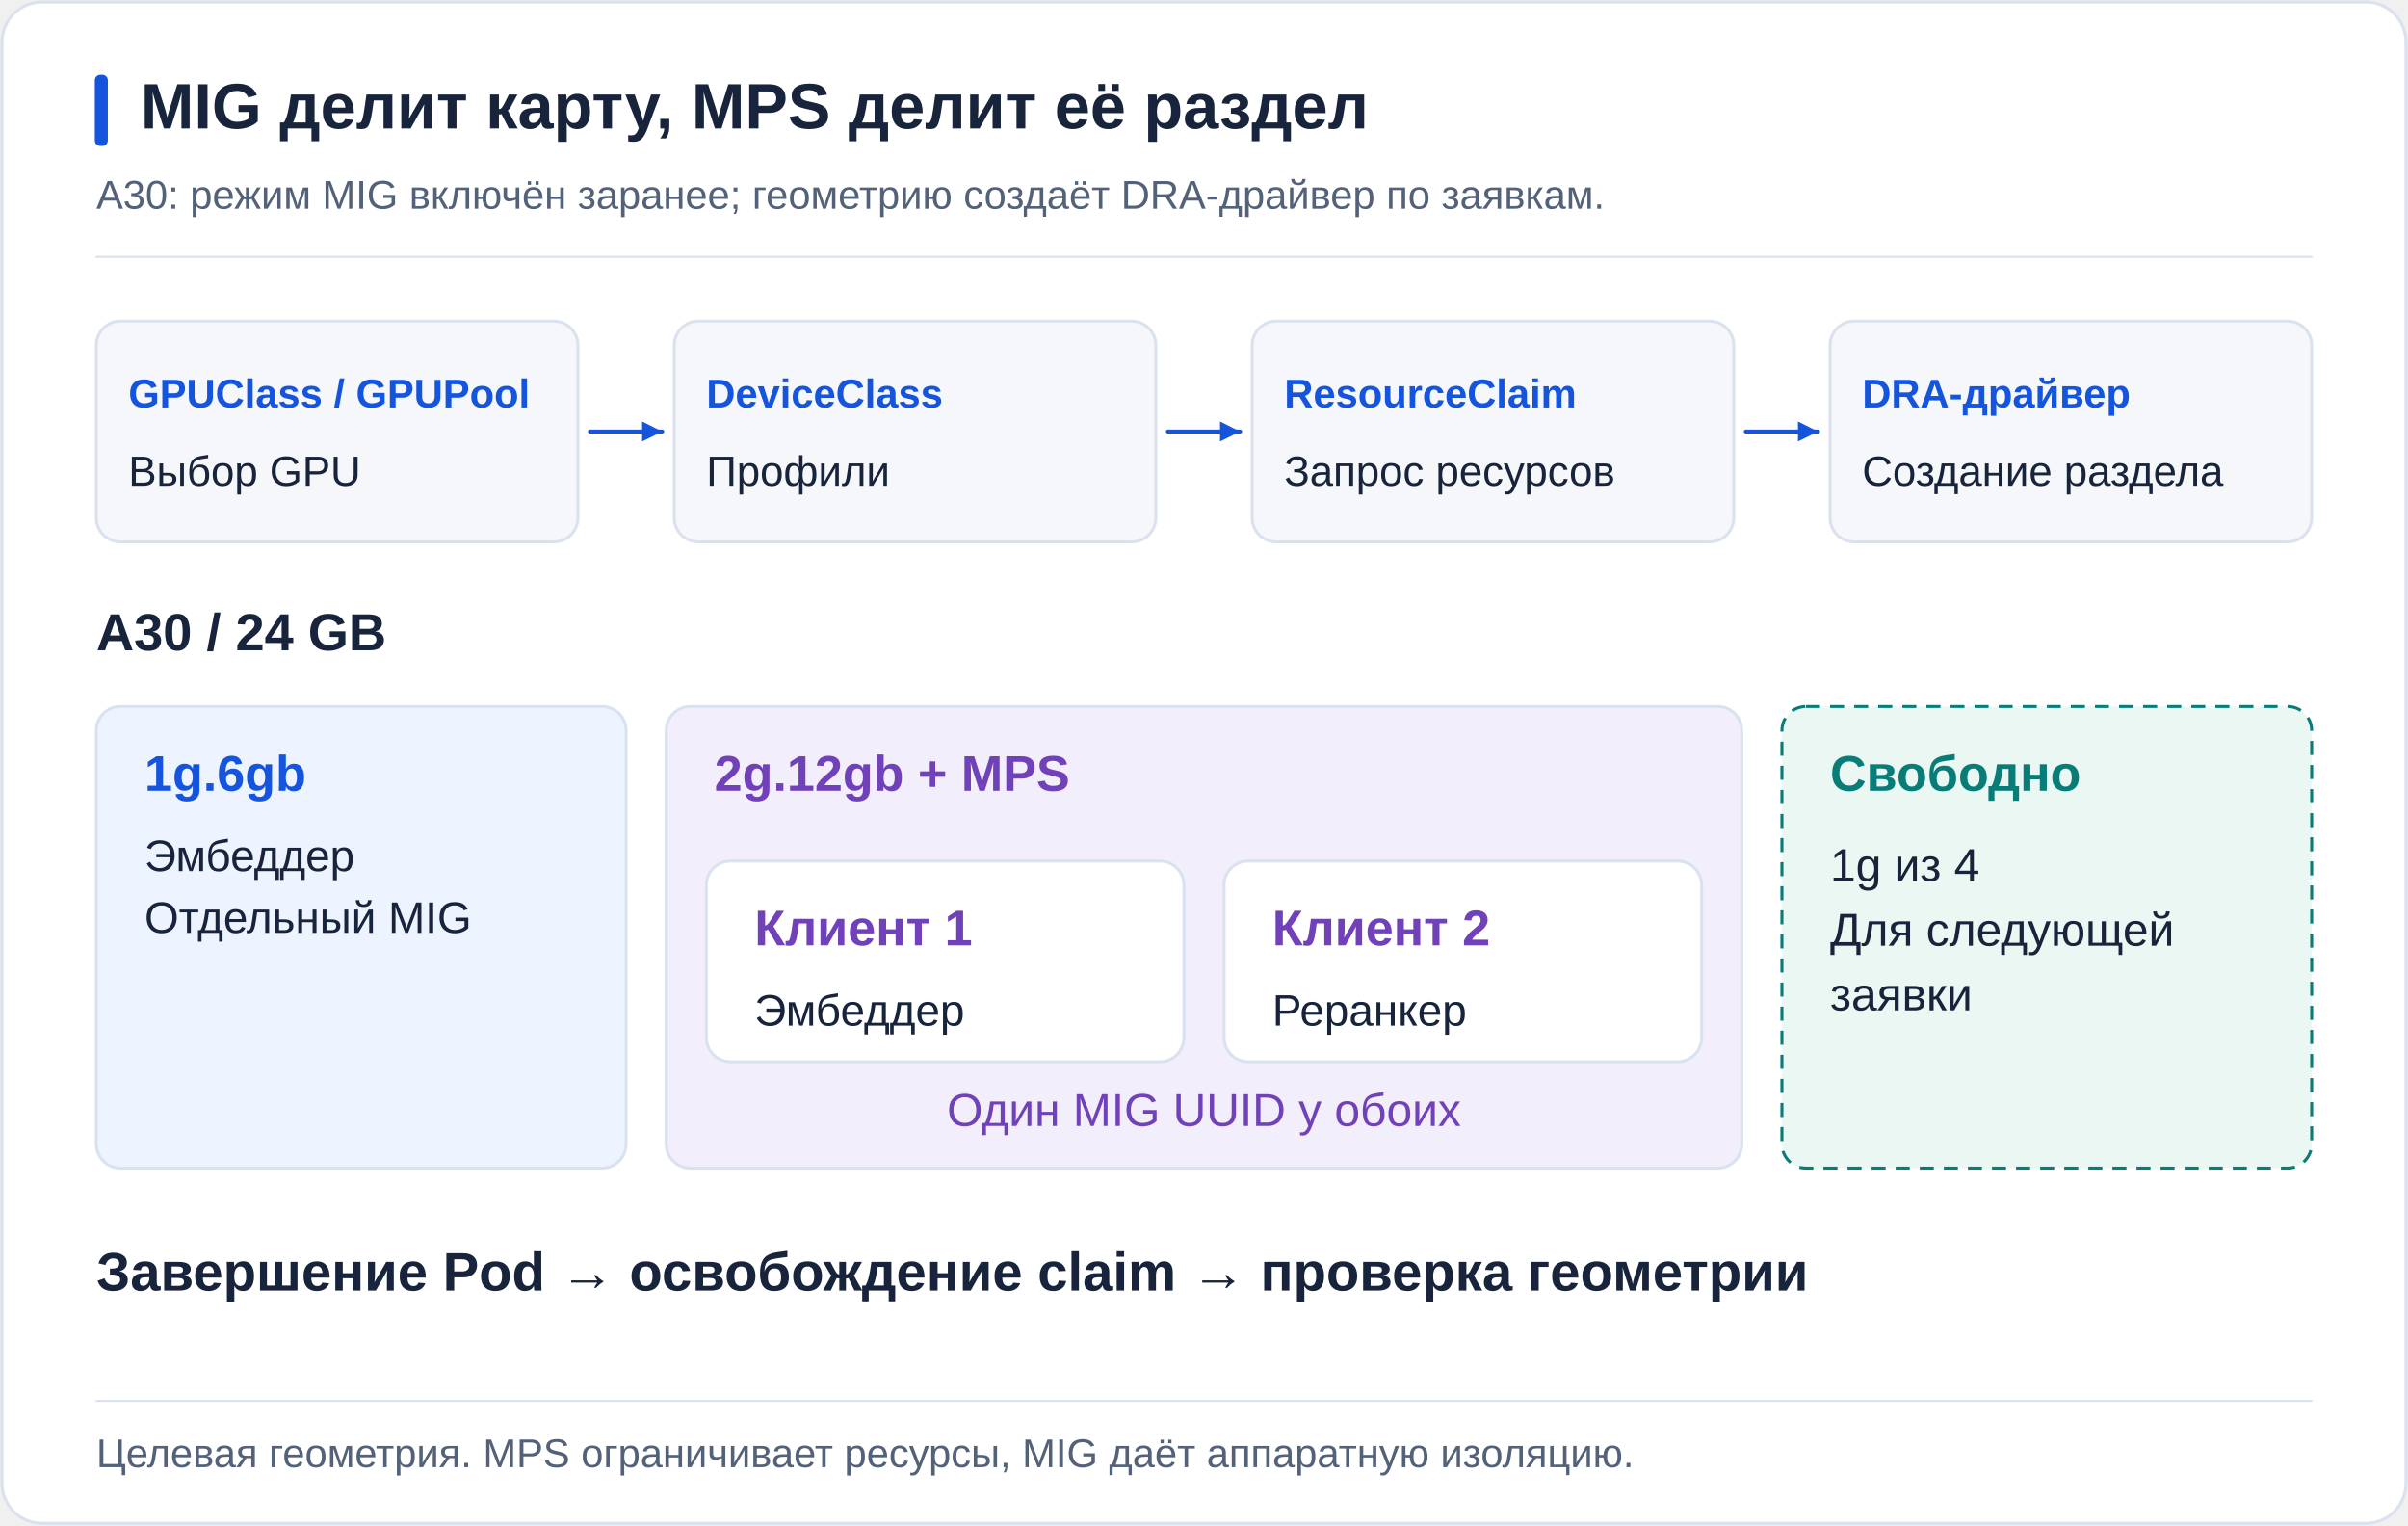
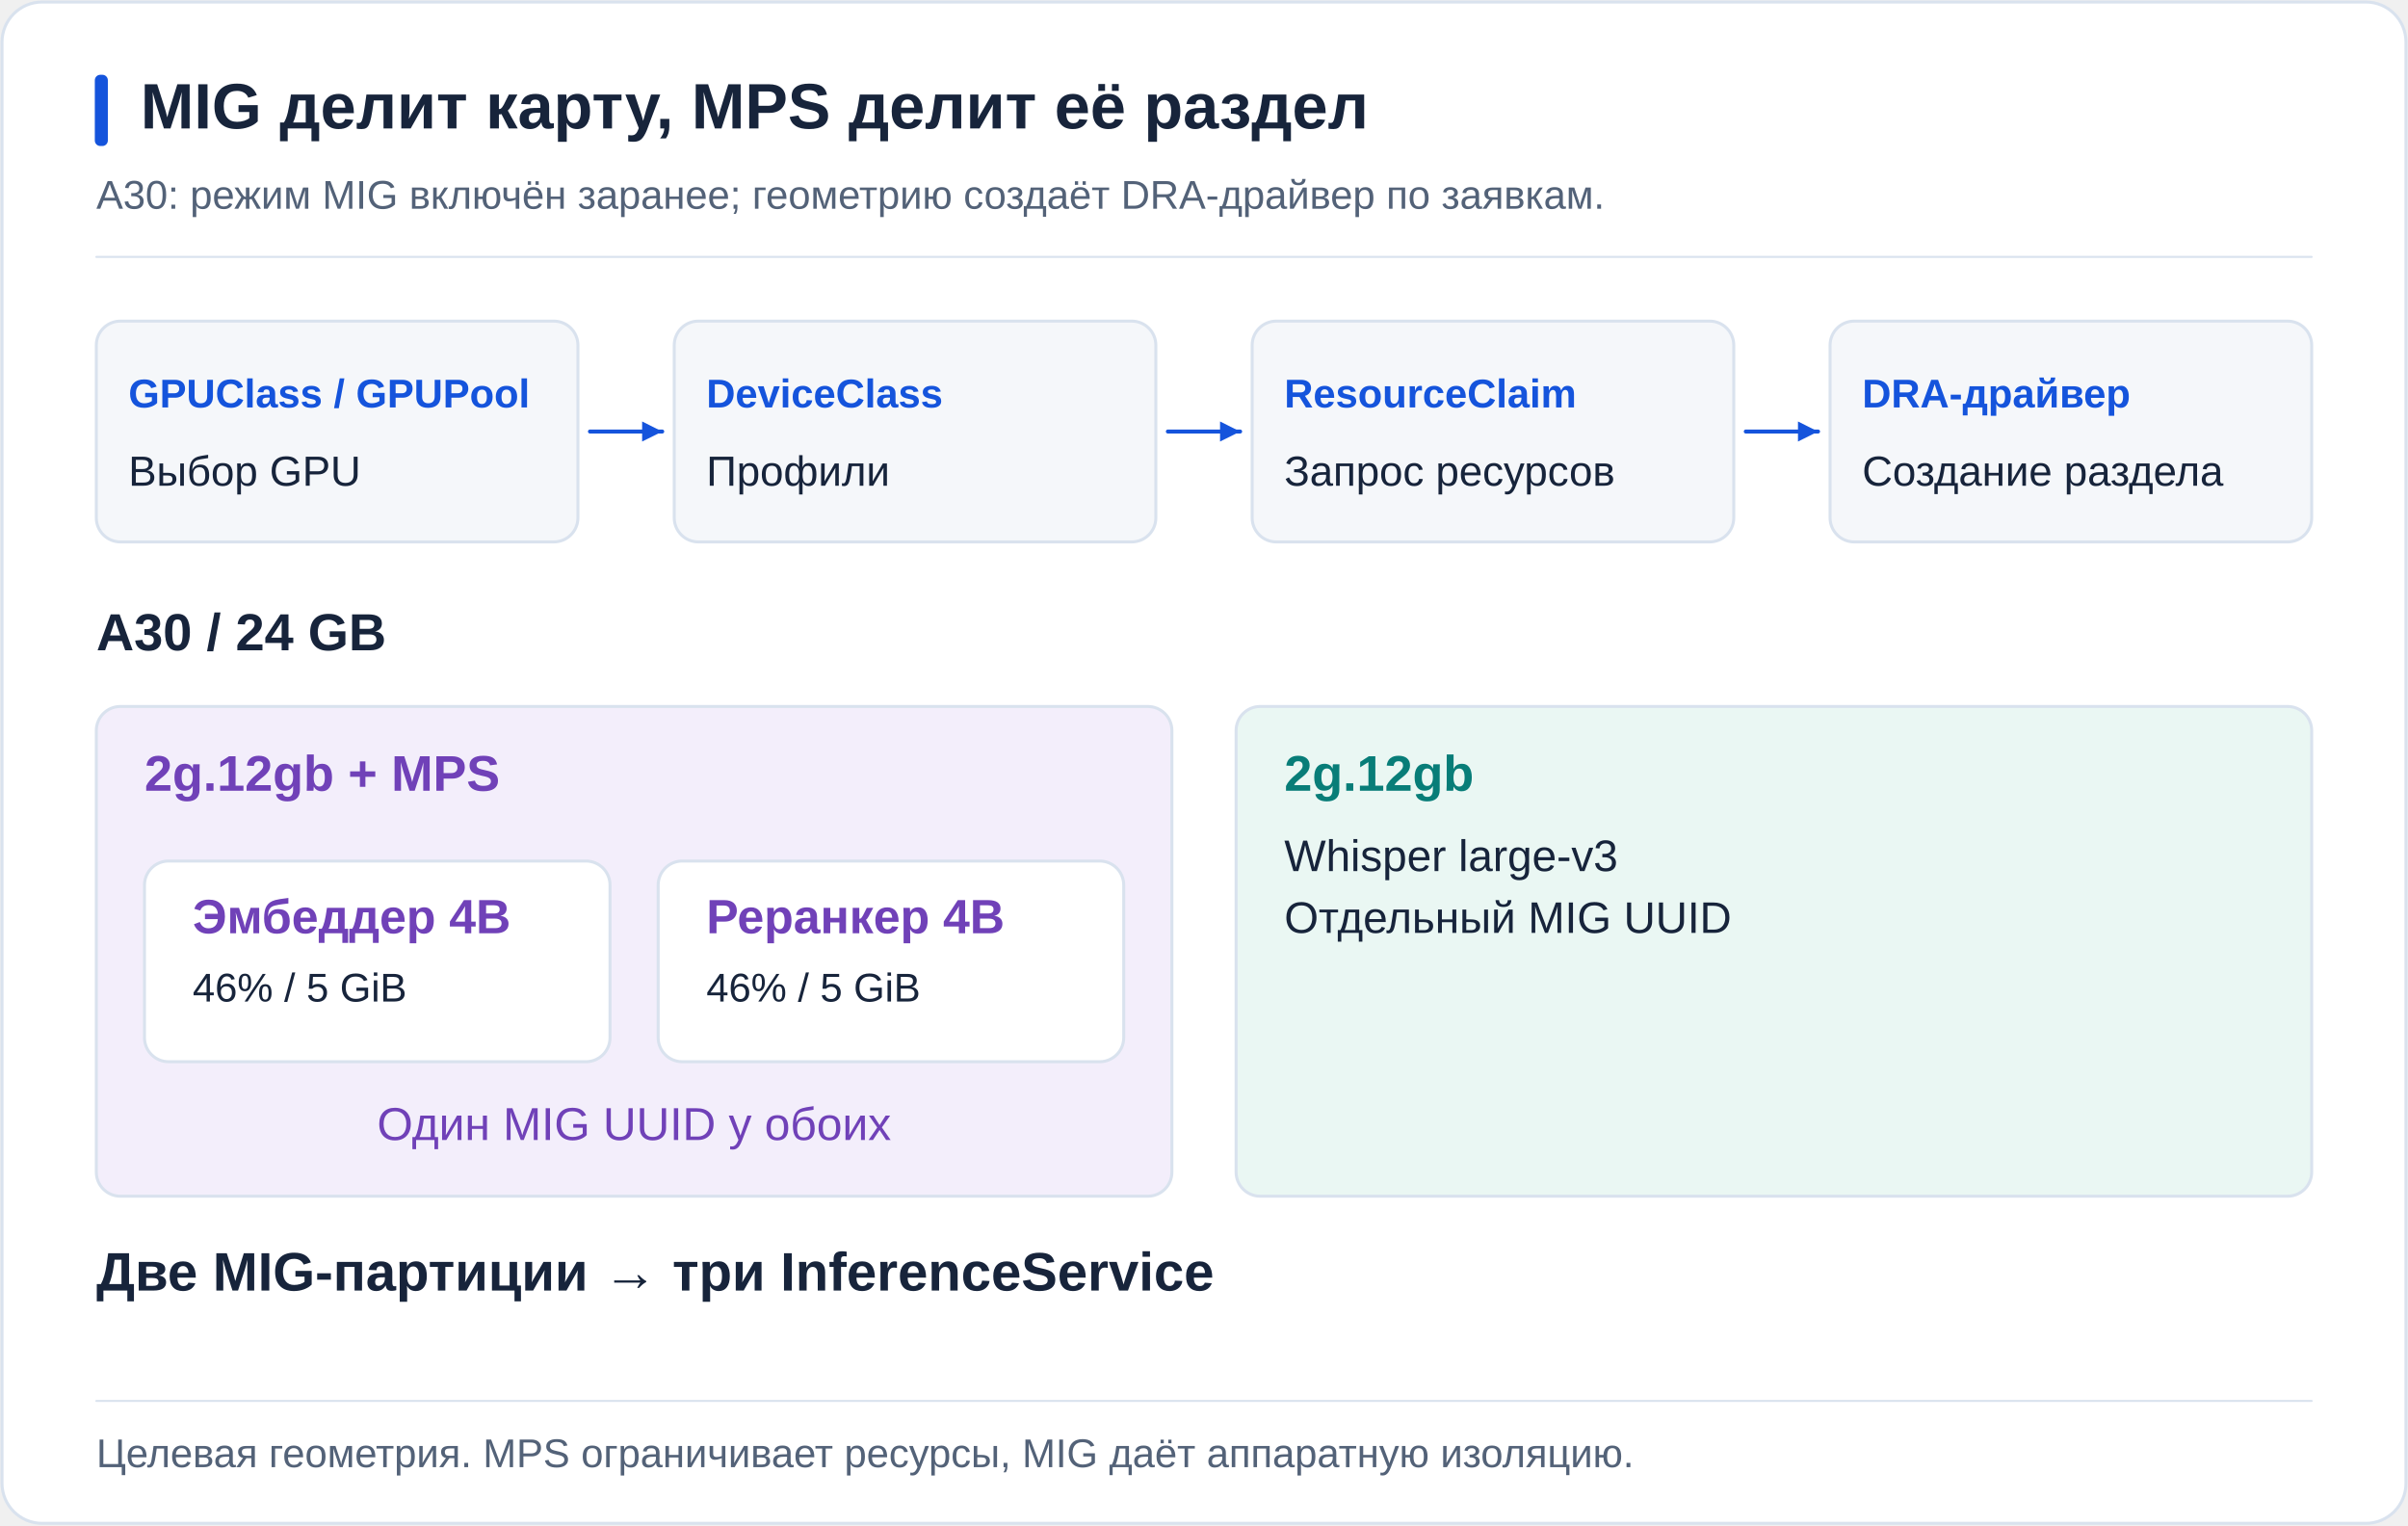
<svg xmlns="http://www.w3.org/2000/svg" width="1200" height="760" viewBox="0 0 1200 760" role="img" aria-labelledby="title desc" data-design="hardfest-v2">
  <defs>
    <marker id="arrow-1554dc" viewBox="0 0 10 10" refX="10" refY="5" markerWidth="10" markerHeight="10" markerUnits="userSpaceOnUse" orient="auto">
      <path d="M0 0 L10 5 L0 10 Z" fill="#1554dc" />
    </marker>
    <marker id="arrow-087d78" viewBox="0 0 10 10" refX="10" refY="5" markerWidth="10" markerHeight="10" markerUnits="userSpaceOnUse" orient="auto">
      <path d="M0 0 L10 5 L0 10 Z" fill="#087d78" />
    </marker>
    <marker id="arrow-7041b8" viewBox="0 0 10 10" refX="10" refY="5" markerWidth="10" markerHeight="10" markerUnits="userSpaceOnUse" orient="auto">
      <path d="M0 0 L10 5 L0 10 Z" fill="#7041b8" />
    </marker>
    <marker id="arrow-536278" viewBox="0 0 10 10" refX="10" refY="5" markerWidth="10" markerHeight="10" markerUnits="userSpaceOnUse" orient="auto">
      <path d="M0 0 L10 5 L0 10 Z" fill="#536278" />
    </marker>
  </defs>
  <style>text{font-family:Arial,Helvetica,sans-serif;font-variant-numeric:tabular-nums}</style>
  <rect x="1" y="1" width="1198" height="758" rx="20" fill="#ffffff" stroke="#d9e2ee" stroke-width="1.5" />
  <rect x="48" y="38" width="5" height="34" rx="2" fill="#1554dc" stroke="#1554dc" stroke-width="1.5" />
  <text x="70" y="64" font-size="32" fill="#17243b" text-anchor="start" font-weight="700" data-max-width="1082">
    <tspan x="70" dy="0">MIG делит карту, MPS делит её раздел</tspan>
  </text>
  <text x="48" y="104" font-size="20" fill="#536278" text-anchor="start" data-max-width="1104">
    <tspan x="48" dy="0">A30: режим MIG включён заранее; геометрию создаёт DRA-драйвер по заявкам.</tspan>
  </text>
  <path d="M48 128 H1152" fill="none" stroke="#d9e2ee" stroke-width="1" stroke-linejoin="round" stroke-linecap="round" />
  <rect x="48" y="160" width="240" height="110" rx="12" fill="#f5f7fa" stroke="#d9e2ee" stroke-width="1.5" data-node="true" />
  <text x="64" y="203" font-size="20" fill="#1554dc" text-anchor="start" font-weight="700">
    <tspan x="64" dy="0">GPUClass / GPUPool</tspan>
  </text>
  <text x="64" y="242" font-size="21" fill="#17243b" text-anchor="start">
    <tspan x="64" dy="0">Выбор GPU</tspan>
  </text>
  <path d="M294 215.0 L330 215.0" fill="none" stroke="#1554dc" stroke-width="2" stroke-linejoin="round" stroke-linecap="round" marker-end="url(#arrow-1554dc)" data-connector="true" />
  <rect x="336" y="160" width="240" height="110" rx="12" fill="#f5f7fa" stroke="#d9e2ee" stroke-width="1.5" data-node="true" />
  <text x="352" y="203" font-size="20" fill="#1554dc" text-anchor="start" font-weight="700">
    <tspan x="352" dy="0">DeviceClass</tspan>
  </text>
  <text x="352" y="242" font-size="21" fill="#17243b" text-anchor="start">
    <tspan x="352" dy="0">Профили</tspan>
  </text>
  <path d="M582 215.0 L618 215.0" fill="none" stroke="#1554dc" stroke-width="2" stroke-linejoin="round" stroke-linecap="round" marker-end="url(#arrow-1554dc)" data-connector="true" />
  <rect x="624" y="160" width="240" height="110" rx="12" fill="#f5f7fa" stroke="#d9e2ee" stroke-width="1.5" data-node="true" />
  <text x="640" y="203" font-size="20" fill="#1554dc" text-anchor="start" font-weight="700">
    <tspan x="640" dy="0">ResourceClaim</tspan>
  </text>
  <text x="640" y="242" font-size="21" fill="#17243b" text-anchor="start">
    <tspan x="640" dy="0">Запрос ресурсов</tspan>
  </text>
  <path d="M870 215.0 L906 215.0" fill="none" stroke="#1554dc" stroke-width="2" stroke-linejoin="round" stroke-linecap="round" marker-end="url(#arrow-1554dc)" data-connector="true" />
  <rect x="912" y="160" width="240" height="110" rx="12" fill="#f5f7fa" stroke="#d9e2ee" stroke-width="1.5" data-node="true" />
  <text x="928" y="203" font-size="20" fill="#1554dc" text-anchor="start" font-weight="700">
    <tspan x="928" dy="0">DRA-драйвер</tspan>
  </text>
  <text x="928" y="242" font-size="21" fill="#17243b" text-anchor="start">
    <tspan x="928" dy="0">Создание раздела</tspan>
  </text>
  <text x="48" y="324" font-size="26" fill="#17243b" text-anchor="start" font-weight="700">
    <tspan x="48" dy="0">A30 / 24 GB</tspan>
  </text>
-   <rect x="48" y="352" width="264" height="230" rx="12" fill="#eef4ff" stroke="#d9e2ee" stroke-width="1.5" data-node="true" />
-   <text x="72" y="394" font-size="25" fill="#1554dc" text-anchor="start" font-weight="700" data-max-width="216">
-     <tspan x="72" dy="0">1g.6gb</tspan>
+   <rect x="48" y="352" width="536" height="244" rx="12" fill="#f3eefb" stroke="#d9e2ee" stroke-width="1.5" data-node="true" />
+   <text x="72" y="394" font-size="25" fill="#7041b8" text-anchor="start" font-weight="700" data-max-width="488">
+     <tspan x="72" dy="0">2g.12gb + MPS</tspan>
  </text>
-   <text x="72" y="434" font-size="22" fill="#17243b" text-anchor="start" data-max-width="216">
-     <tspan x="72" dy="0">Эмбеддер</tspan>
-     <tspan x="72" dy="30.8">Отдельный MIG</tspan>
+   <rect x="72" y="429" width="232" height="100" rx="12" fill="#ffffff" stroke="#d9e2ee" stroke-width="1.5" data-node="true" />
+   <text x="96" y="465" font-size="24" fill="#7041b8" text-anchor="start" font-weight="700" data-max-width="184">
+     <tspan x="96" dy="0">Эмбеддер 4B</tspan>
  </text>
-   <rect x="332" y="352" width="536" height="230" rx="12" fill="#f3eefb" stroke="#d9e2ee" stroke-width="1.5" data-node="true" />
-   <text x="356" y="394" font-size="25" fill="#7041b8" text-anchor="start" font-weight="700" data-max-width="488">
-     <tspan x="356" dy="0">2g.12gb + MPS</tspan>
+   <text x="96" y="499" font-size="20" fill="#17243b" text-anchor="start" data-max-width="184">
+     <tspan x="96" dy="0">46% / 5 GiB</tspan>
  </text>
-   <rect x="352" y="429" width="238" height="100" rx="12" fill="#ffffff" stroke="#d9e2ee" stroke-width="1.5" data-node="true" />
-   <text x="376" y="471" font-size="25" fill="#7041b8" text-anchor="start" font-weight="700" data-max-width="190">
-     <tspan x="376" dy="0">Клиент 1</tspan>
+   <rect x="328" y="429" width="232" height="100" rx="12" fill="#ffffff" stroke="#d9e2ee" stroke-width="1.5" data-node="true" />
+   <text x="352" y="465" font-size="24" fill="#7041b8" text-anchor="start" font-weight="700" data-max-width="184">
+     <tspan x="352" dy="0">Реранкер 4B</tspan>
  </text>
-   <text x="376" y="511" font-size="22" fill="#17243b" text-anchor="start" data-max-width="190">
-     <tspan x="376" dy="0">Эмбеддер</tspan>
+   <text x="352" y="499" font-size="20" fill="#17243b" text-anchor="start" data-max-width="184">
+     <tspan x="352" dy="0">46% / 5 GiB</tspan>
  </text>
-   <rect x="610" y="429" width="238" height="100" rx="12" fill="#ffffff" stroke="#d9e2ee" stroke-width="1.5" data-node="true" />
-   <text x="634" y="471" font-size="25" fill="#7041b8" text-anchor="start" font-weight="700" data-max-width="190">
-     <tspan x="634" dy="0">Клиент 2</tspan>
+   <text x="316" y="568" font-size="23" fill="#7041b8" text-anchor="middle">
+     <tspan x="316" dy="0">Один MIG UUID у обоих</tspan>
  </text>
-   <text x="634" y="511" font-size="22" fill="#17243b" text-anchor="start" data-max-width="190">
-     <tspan x="634" dy="0">Реранкер</tspan>
+   <rect x="616" y="352" width="536" height="244" rx="12" fill="#eaf7f3" stroke="#d9e2ee" stroke-width="1.5" data-node="true" />
+   <text x="640" y="394" font-size="25" fill="#087d78" text-anchor="start" font-weight="700" data-max-width="488">
+     <tspan x="640" dy="0">2g.12gb</tspan>
  </text>
-   <text x="600" y="561" font-size="23" fill="#7041b8" text-anchor="middle">
-     <tspan x="600" dy="0">Один MIG UUID у обоих</tspan>
-   </text>
-   <rect x="888" y="352" width="264" height="230" rx="12" fill="#eaf7f3" stroke="#087d78" stroke-width="1.5" stroke-dasharray="7 5" />
-   <text x="912" y="394" font-size="25" fill="#087d78" text-anchor="start" font-weight="700">
-     <tspan x="912" dy="0">Свободно</tspan>
-   </text>
-   <text x="912" y="439" font-size="23" fill="#17243b" text-anchor="start">
-     <tspan x="912" dy="0">1g из 4</tspan>
-     <tspan x="912" dy="32.2">Для следующей</tspan>
-     <tspan x="912" dy="32.2">заявки</tspan>
+   <text x="640" y="434" font-size="22" fill="#17243b" text-anchor="start" data-max-width="488">
+     <tspan x="640" dy="0">Whisper large-v3</tspan>
+     <tspan x="640" dy="30.8">Отдельный MIG UUID</tspan>
  </text>
  <text x="48" y="643" font-size="27" fill="#17243b" text-anchor="start" font-weight="700">
-     <tspan x="48" dy="0">Завершение Pod → освобождение claim → проверка геометрии</tspan>
+     <tspan x="48" dy="0">Две MIG-партиции → три InferenceService</tspan>
  </text>
  <path d="M48 698 H1152" fill="none" stroke="#d9e2ee" stroke-width="1" stroke-linejoin="round" stroke-linecap="round" />
  <text x="48" y="731" font-size="20" fill="#536278" text-anchor="start" data-max-width="1104">
    <tspan x="48" dy="0">Целевая геометрия. MPS ограничивает ресурсы, MIG даёт аппаратную изоляцию.</tspan>
  </text>
</svg>
